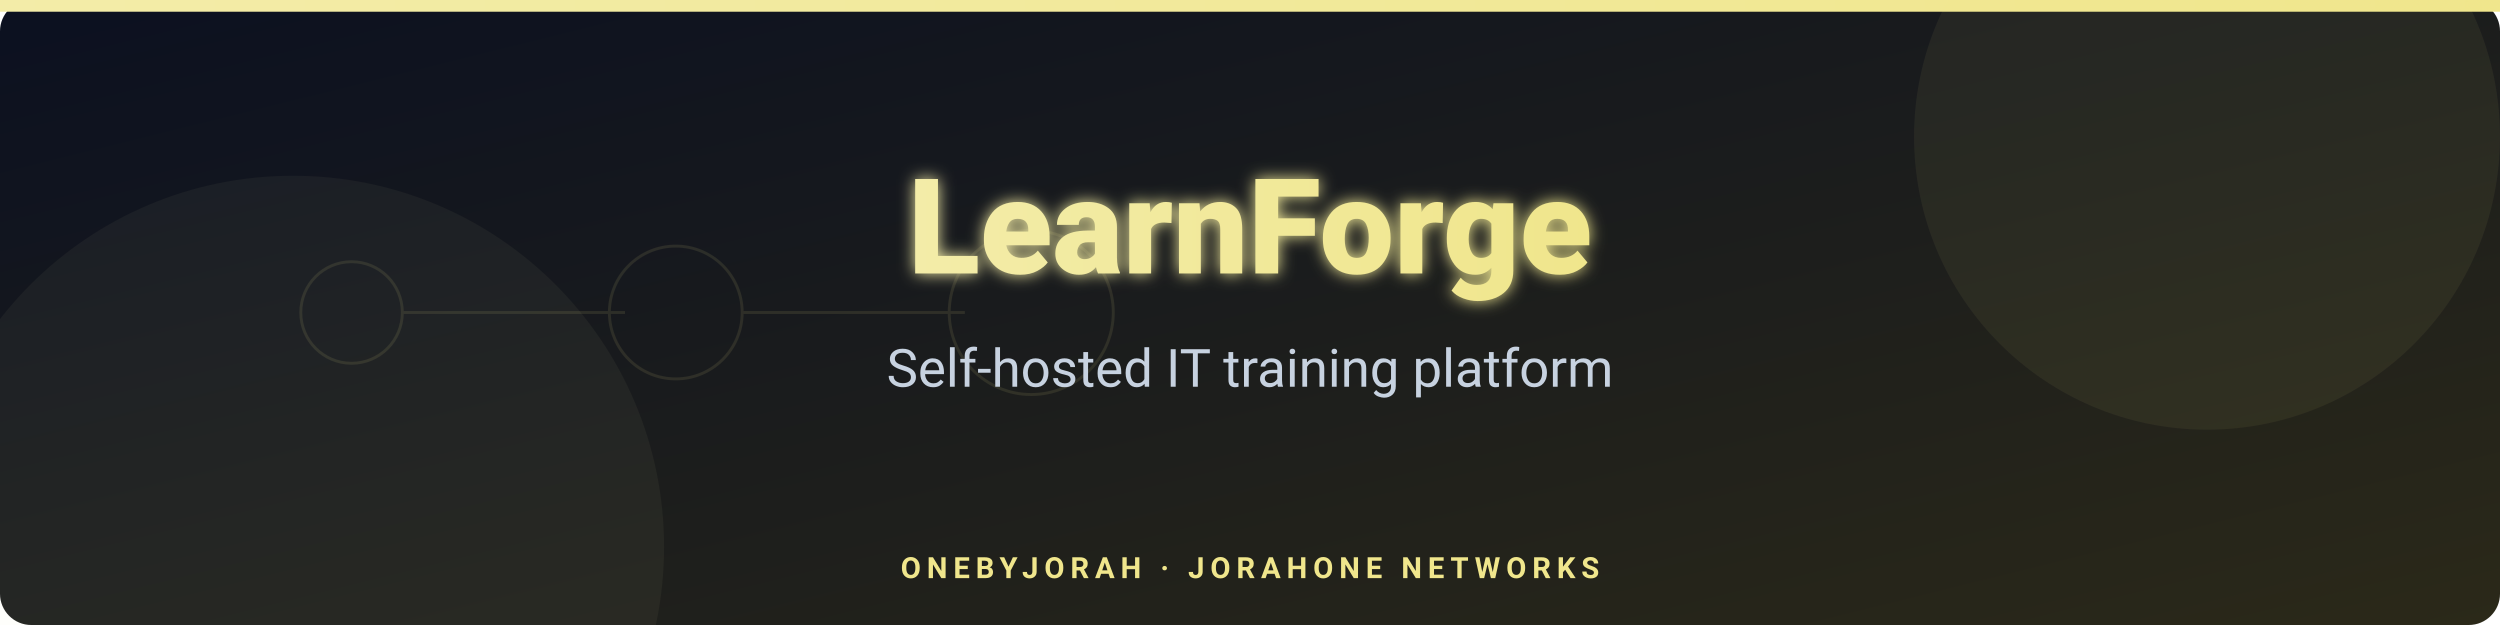
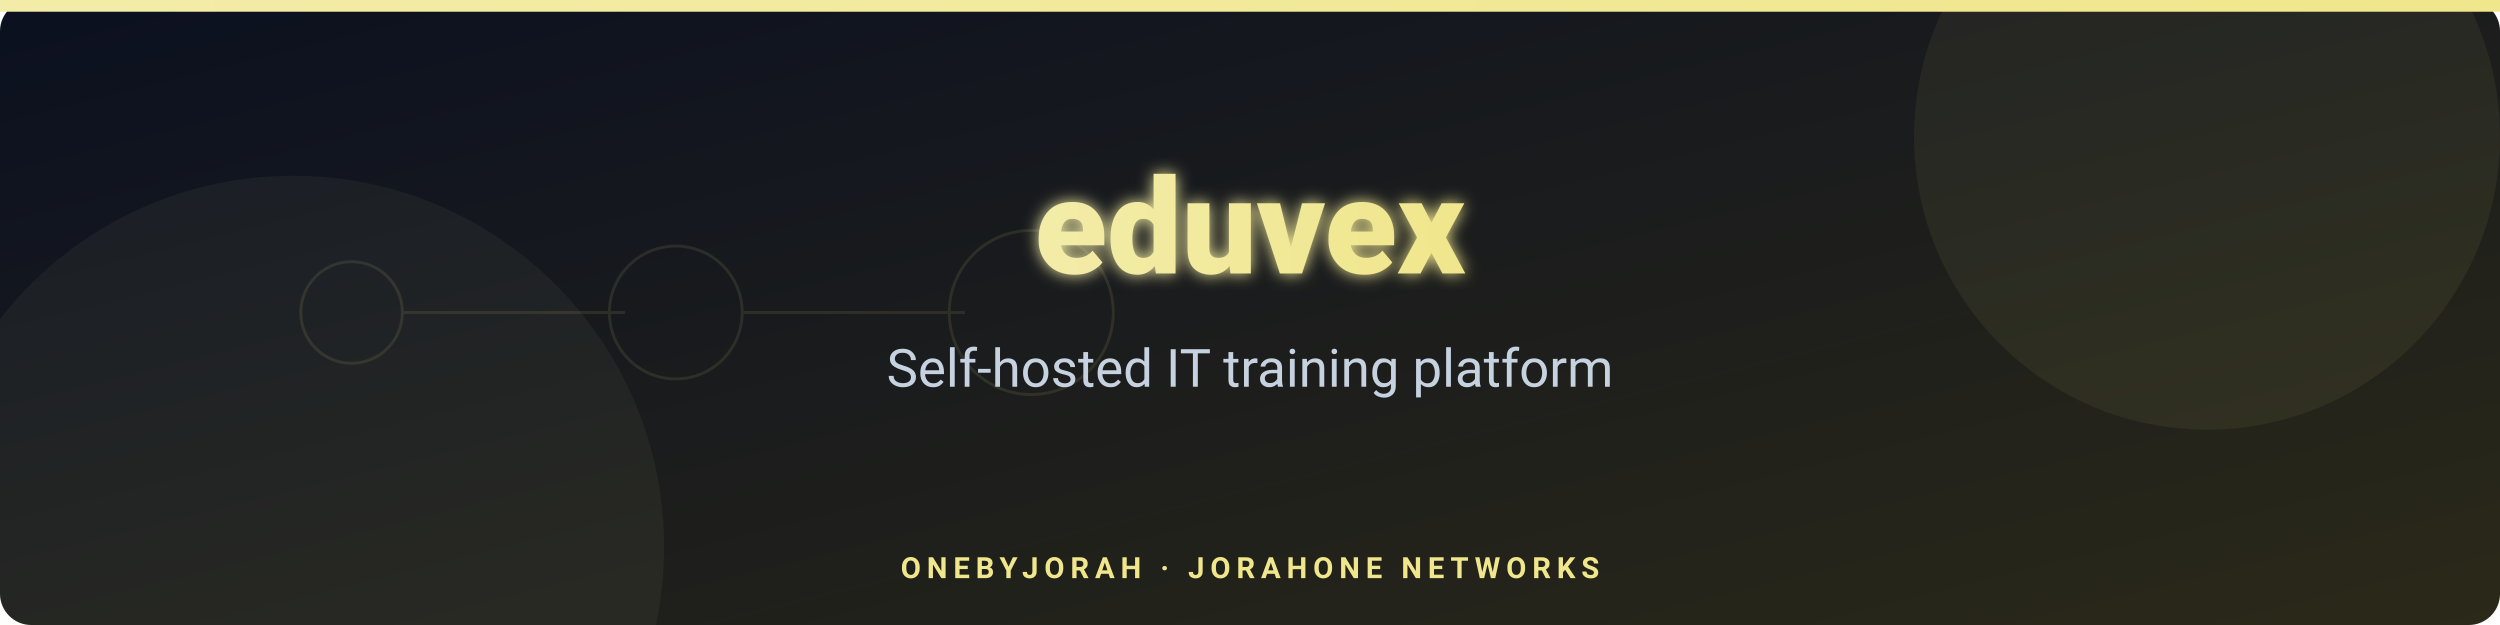
- <svg xmlns="http://www.w3.org/2000/svg" viewBox="0 0 1280 320" width="1280" height="320" role="img" aria-label="LearnForge">
+ <svg xmlns="http://www.w3.org/2000/svg" viewBox="0 0 1280 320" width="1280" height="320" role="img" aria-label="eduvex">
  <defs>
    <linearGradient id="bg" x1="0%" y1="0%" x2="100%" y2="100%">
      <stop offset="0%" stop-color="#0b1020" />
      <stop offset="100%" stop-color="#2b2919" />
    </linearGradient>
    <linearGradient id="accent" x1="0%" y1="0%" x2="100%" y2="0%">
      <stop offset="0%" stop-color="#f3eca8" />
      <stop offset="100%" stop-color="#f0e68c" />
    </linearGradient>
    <filter id="glow" x="-20%" y="-20%" width="140%" height="140%">
      <feGaussianBlur stdDeviation="4" result="b" />
      <feComposite in="SourceGraphic" in2="b" operator="over" />
    </filter>
  </defs>
  <rect width="1280" height="320" rx="16" fill="url(#bg)" />
  <rect x="0" y="0" width="1280" height="6" fill="url(#accent)" />
  <circle cx="1130" cy="70" r="150" fill="#f0e68c" opacity="0.06" />
  <circle cx="150" cy="280" r="190" fill="#f3eca8" opacity="0.05" />
  <g opacity="0.10" stroke="#f0e68c" stroke-width="1.5" fill="none">
    <circle cx="180" cy="160" r="26" />
    <line x1="206" y1="160" x2="320" y2="160" />
    <circle cx="346" cy="160" r="34" />
    <line x1="380" y1="160" x2="494" y2="160" />
    <circle cx="528" cy="160" r="42" />
  </g>
-   <text x="640" y="140" font-family="-apple-system,BlinkMacSystemFont,Segoe UI,Roboto,Helvetica,Arial,sans-serif" font-size="68" font-weight="800" fill="url(#accent)" text-anchor="middle" filter="url(#glow)">LearnForge</text>
+   <text x="640" y="140" font-family="-apple-system,BlinkMacSystemFont,Segoe UI,Roboto,Helvetica,Arial,sans-serif" font-size="68" font-weight="800" fill="url(#accent)" text-anchor="middle" filter="url(#glow)">eduvex</text>
  <text x="640" y="198" font-family="-apple-system,BlinkMacSystemFont,Segoe UI,Roboto,Helvetica,Arial,sans-serif" font-size="27" fill="#c7d2e0" text-anchor="middle">Self-hosted IT training platform</text>
  <text x="640" y="252" font-family="-apple-system,BlinkMacSystemFont,Segoe UI,Roboto,Helvetica,Arial,sans-serif" font-size="18" fill="#f3eca8" opacity="0.85" text-anchor="middle" />
  <text x="640" y="296" font-family="-apple-system,BlinkMacSystemFont,Segoe UI,Roboto,Helvetica,Arial,sans-serif" font-size="15" font-weight="600" fill="#f0e68c" letter-spacing="3" text-anchor="middle">ONEBYJORAH  ·  JORAHONE NETWORKS</text>
</svg>
